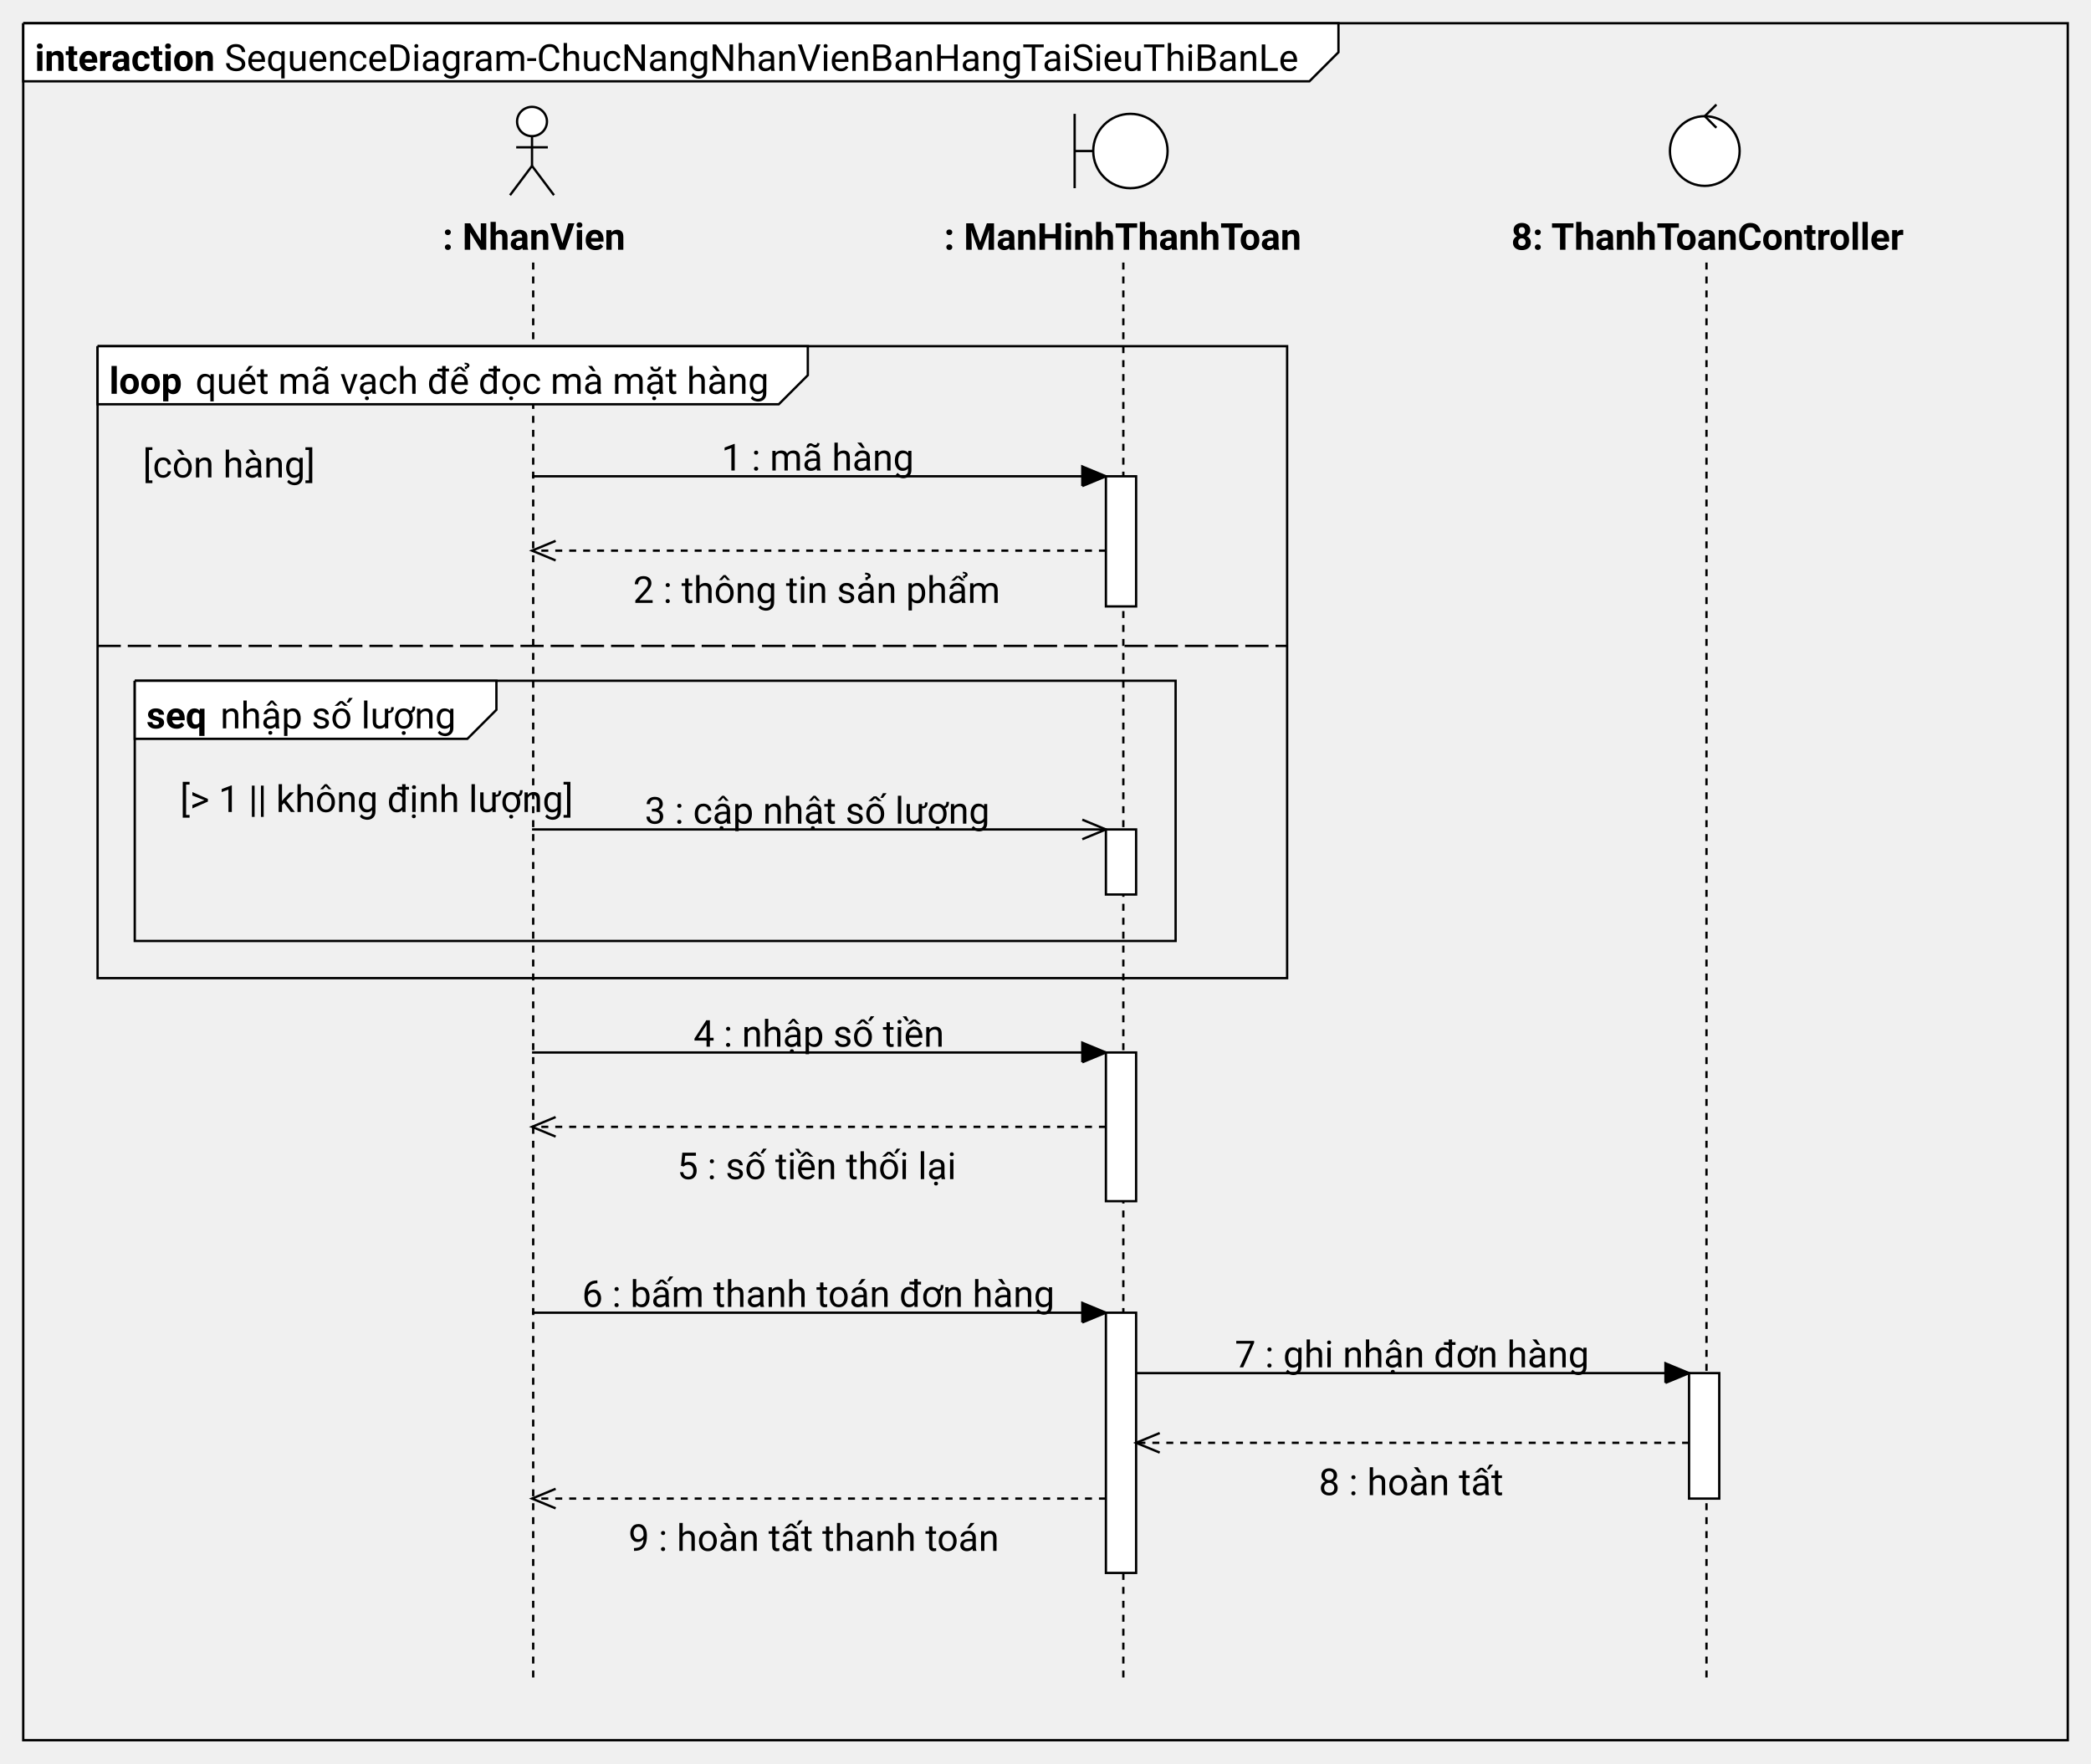
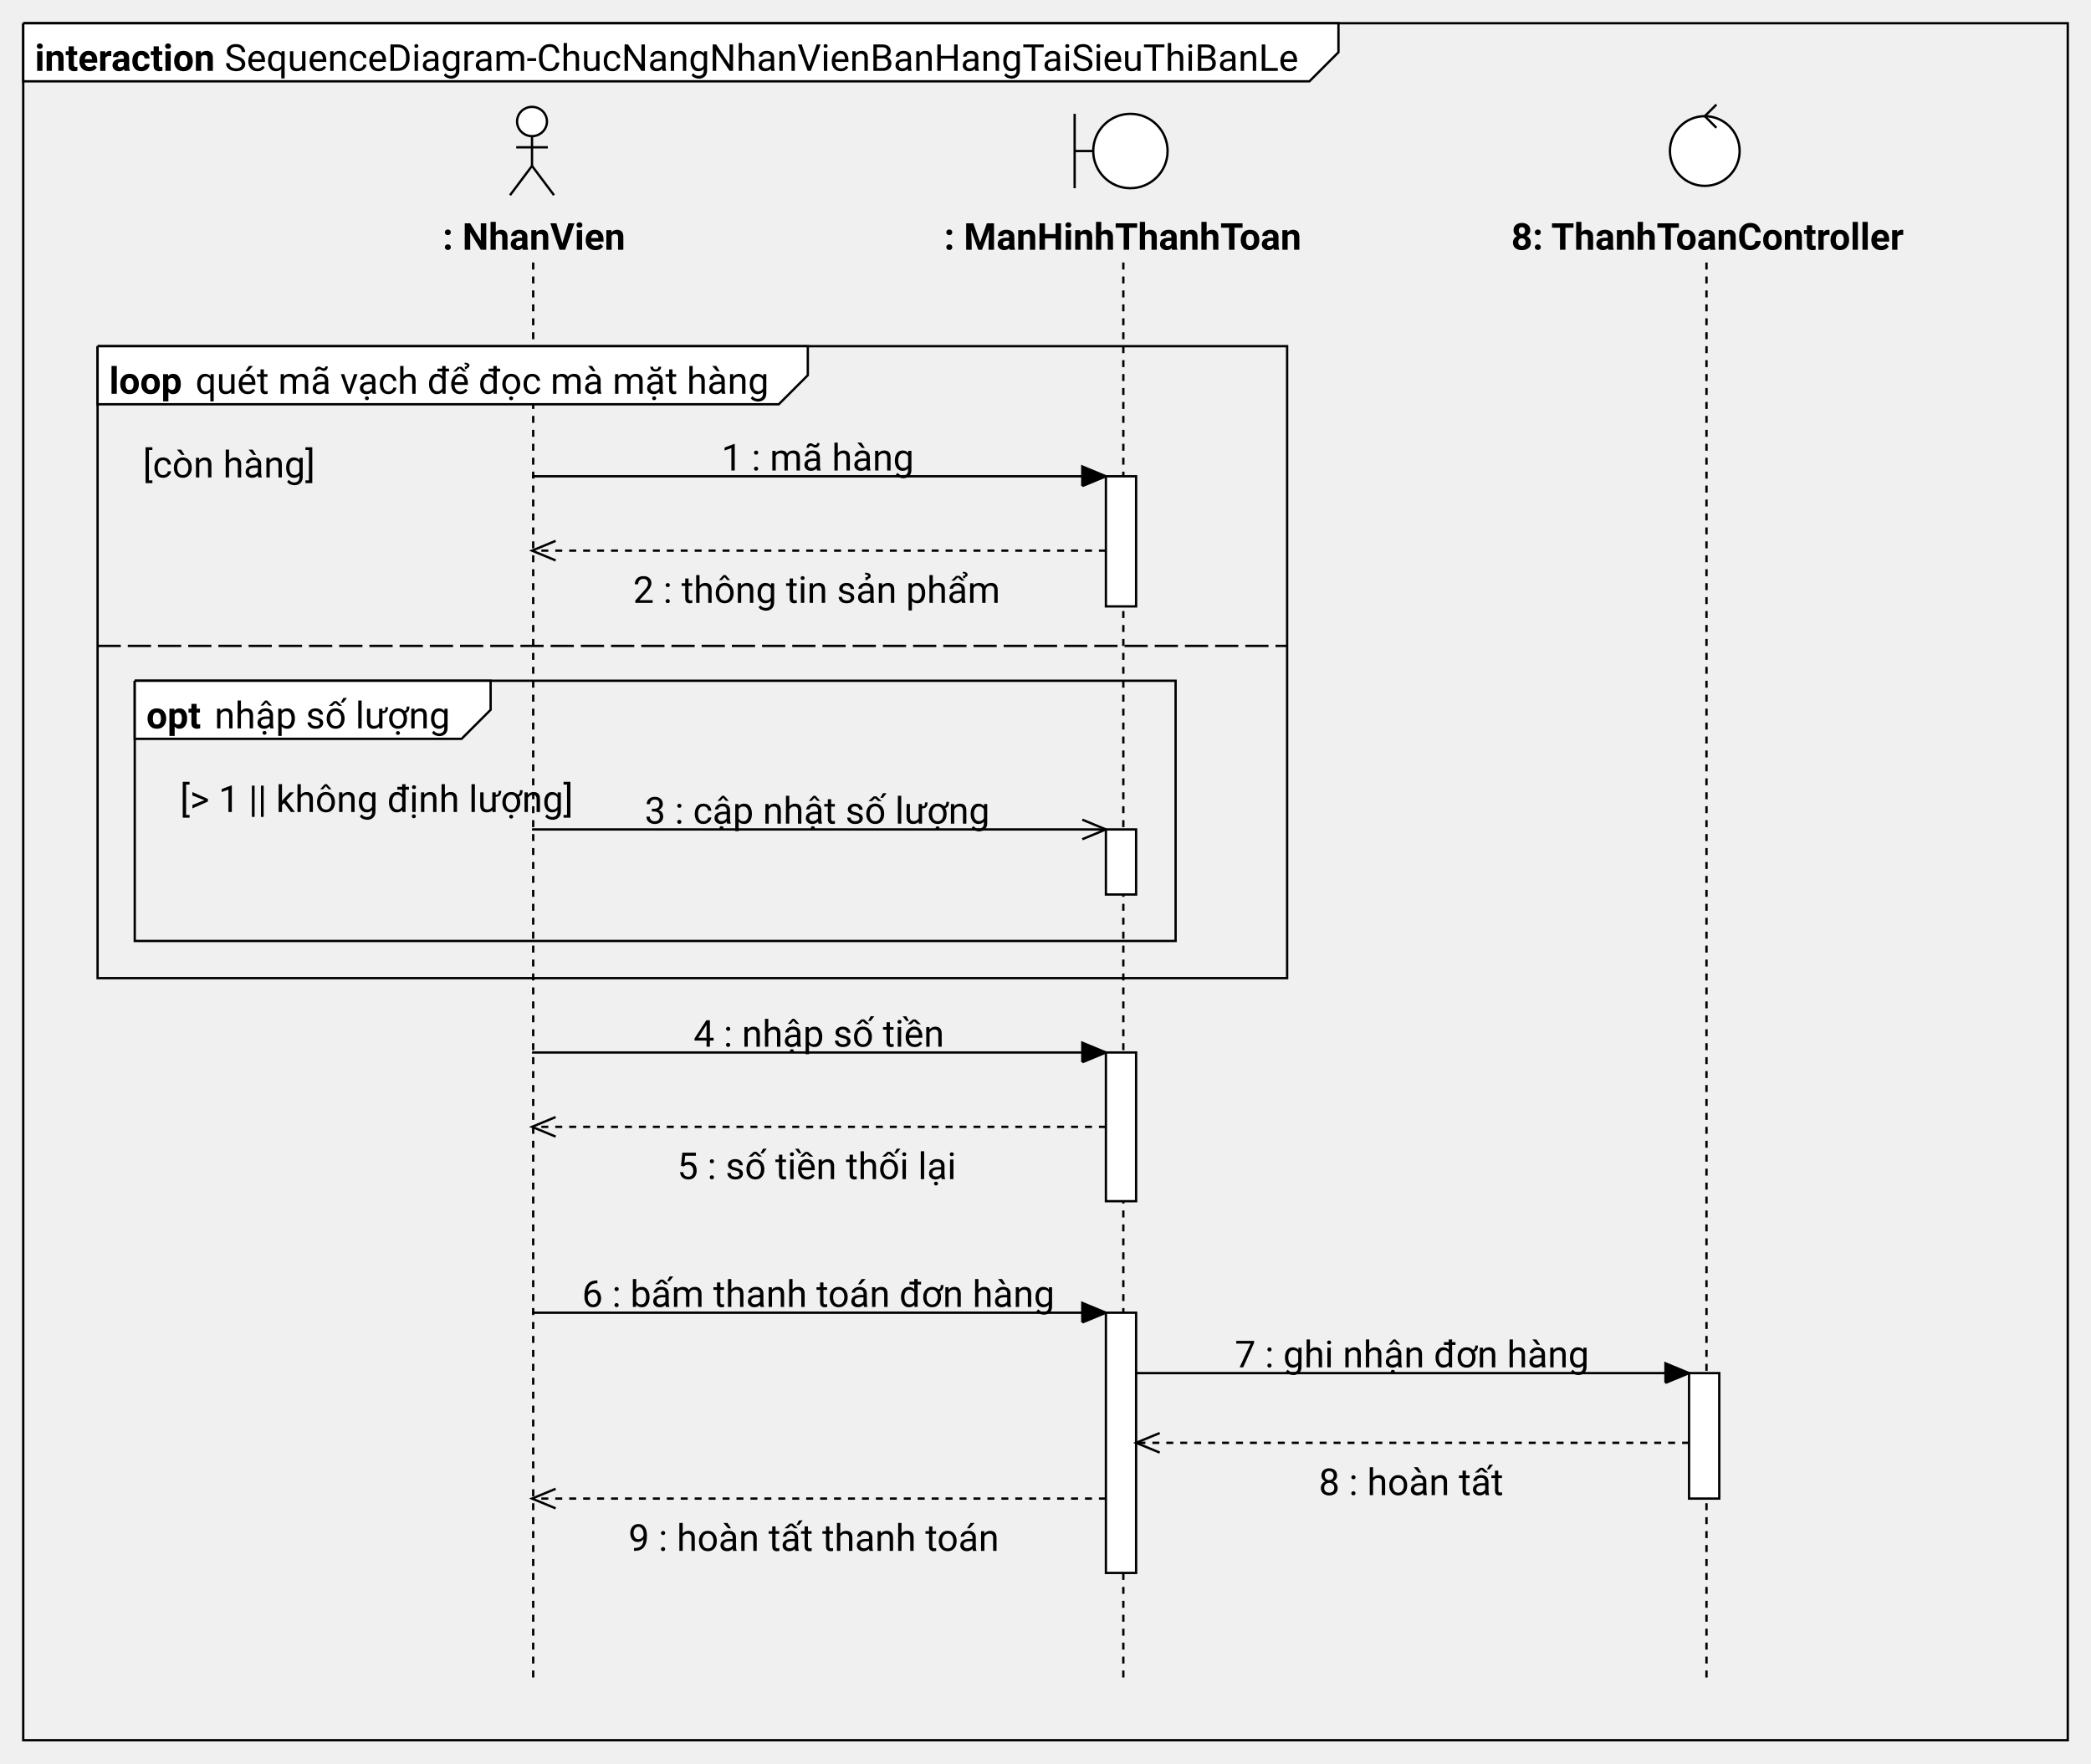
<svg xmlns="http://www.w3.org/2000/svg" version="1.1" width="900" height="759">
  <defs />
  <g>
    <g transform="translate(10,5) scale(1,1)">
      <path fill="none" stroke="#000000" d="M 0 5 L 880 5 L 880 744 L 0 744 L 0 5" stroke-miterlimit="10" />
    </g>
    <g transform="translate(10,5) scale(1,1)">
      <path fill="#ffffff" stroke="none" d="M 0 5 L 0 30 L 553.594 30 L 566.094 17.5 L 566.094 5 L 0 5" />
    </g>
    <g transform="translate(10,5) scale(1,1)">
      <path fill="none" stroke="#000000" d="M 0 5 L 0 30 L 553.594 30 L 566.094 17.5 L 566.094 5 L 0 5 L 0 5" stroke-miterlimit="10" />
    </g>
    <g transform="translate(10,5) scale(1,1)">
      <g>
        <path fill="none" stroke="none" />
        <text fill="#000000" stroke="none" font-family="Roboto" font-size="16px" font-style="normal" font-weight="normal" text-decoration="none" x="86.656" y="25.5">SequenceDiagram-ChucNangNhanVienBanHangTaiSieuThiBanLe</text>
      </g>
    </g>
    <g transform="translate(10,5) scale(1,1)">
      <g>
        <path fill="none" stroke="none" />
        <text fill="#000000" stroke="none" font-family="Roboto" font-size="16px" font-style="normal" font-weight="bold" text-decoration="none" x="5" y="25.5">interaction</text>
      </g>
    </g>
    <g transform="translate(10,5) scale(1,1)">
      <path fill="#ffffff" stroke="none" d="M 212.559 47.3 C 212.559 43.821 215.438 41 218.988 41 C 222.539 41 225.417 43.821 225.417 47.3 C 225.417 50.779 222.539 53.6 218.988 53.6 C 215.438 53.6 212.559 50.779 212.559 47.3 Z" />
    </g>
    <g transform="translate(10,5) scale(1,1)">
      <path fill="none" stroke="#000000" d="M 212.559 47.3 C 212.559 43.821 215.438 41 218.988 41 C 222.539 41 225.417 43.821 225.417 47.3 C 225.417 50.779 222.539 53.6 218.988 53.6 C 215.438 53.6 212.559 50.779 212.559 47.3 Z" stroke-miterlimit="10" />
    </g>
    <g transform="translate(10,5) scale(1,1)">
      <path fill="none" stroke="#000000" d="M 218.988 53.6 L 218.988 66.4" stroke-miterlimit="10" />
    </g>
    <g transform="translate(10,5) scale(1,1)">
      <path fill="none" stroke="#000000" d="M 212.181 58.4 L 225.796 58.4" stroke-miterlimit="10" />
    </g>
    <g transform="translate(10,5) scale(1,1)">
      <path fill="none" stroke="#000000" d="M 218.988 66.4 L 209.534 79" stroke-miterlimit="10" />
    </g>
    <g transform="translate(10,5) scale(1,1)">
      <path fill="none" stroke="#000000" d="M 218.988 66.4 L 228.443 79" stroke-miterlimit="10" />
    </g>
    <g transform="translate(10,5) scale(1,1)">
      <g>
        <path fill="none" stroke="none" />
        <text fill="#000000" stroke="none" font-family="Roboto" font-size="16px" font-style="normal" font-weight="bold" text-decoration="none" x="180.512" y="102.5">: NhanVien</text>
      </g>
    </g>
    <g transform="translate(10,5) scale(1,1)">
      <path fill="none" stroke="#000000" d="M 219.5 108 L 219.5 720" stroke-miterlimit="10" stroke-dasharray="3" />
    </g>
    <g transform="translate(10,5) scale(1,1)">
      <path fill="#ffffff" stroke="none" d="M 460.547 60 C 460.547 51.163 467.71 44 476.547 44 C 485.383 44 492.547 51.163 492.547 60 C 492.547 68.837 485.383 76 476.547 76 C 467.71 76 460.547 68.837 460.547 60 Z" />
    </g>
    <g transform="translate(10,5) scale(1,1)">
      <path fill="none" stroke="#000000" d="M 460.547 60 C 460.547 51.163 467.71 44 476.547 44 C 485.383 44 492.547 51.163 492.547 60 C 492.547 68.837 485.383 76 476.547 76 C 467.71 76 460.547 68.837 460.547 60 Z" stroke-miterlimit="10" />
    </g>
    <g transform="translate(10,5) scale(1,1)">
      <path fill="none" stroke="#000000" d="M 452.547 44 L 452.547 76" stroke-miterlimit="10" />
    </g>
    <g transform="translate(10,5) scale(1,1)">
      <path fill="none" stroke="#000000" d="M 452.547 60 L 460.547 60" stroke-miterlimit="10" />
    </g>
    <g transform="translate(10,5) scale(1,1)">
      <g>
        <path fill="none" stroke="none" />
        <text fill="#000000" stroke="none" font-family="Roboto" font-size="16px" font-style="normal" font-weight="bold" text-decoration="none" x="396.348" y="102.5">: ManHinhThanhToan</text>
      </g>
    </g>
    <g transform="translate(10,5) scale(1,1)">
      <path fill="none" stroke="#000000" d="M 473.5 108 L 473.5 720" stroke-miterlimit="10" stroke-dasharray="3" />
    </g>
    <g transform="translate(10,5) scale(1,1)">
      <path fill="#ffffff" stroke="none" d="M 708.766 60 C 708.766 51.716 715.481 45 723.766 45 C 732.05 45 738.766 51.716 738.766 60 C 738.766 68.284 732.05 75 723.766 75 C 715.481 75 708.766 68.284 708.766 60 Z" />
    </g>
    <g transform="translate(10,5) scale(1,1)">
      <path fill="none" stroke="#000000" d="M 708.766 60 C 708.766 51.716 715.481 45 723.766 45 C 732.05 45 738.766 51.716 738.766 60 C 738.766 68.284 732.05 75 723.766 75 C 715.481 75 708.766 68.284 708.766 60 Z" stroke-miterlimit="10" />
    </g>
    <g transform="translate(10,5) scale(1,1)">
      <path fill="none" stroke="#000000" d="M 723.766 45 L 728.766 40" stroke-miterlimit="10" />
    </g>
    <g transform="translate(10,5) scale(1,1)">
      <path fill="none" stroke="#000000" d="M 723.766 45 L 728.766 50" stroke-miterlimit="10" />
    </g>
    <g transform="translate(10,5) scale(1,1)">
      <g>
        <path fill="none" stroke="none" />
        <text fill="#000000" stroke="none" font-family="Roboto" font-size="16px" font-style="normal" font-weight="bold" text-decoration="none" x="640.473" y="102.5">8: ThanhToanController</text>
      </g>
    </g>
    <g transform="translate(10,5) scale(1,1)">
      <path fill="none" stroke="#000000" d="M 724.5 108 L 724.5 720" stroke-miterlimit="10" stroke-dasharray="3" />
    </g>
    <g transform="translate(10,5) scale(1,1)">
      <path fill="none" stroke="#000000" d="M 219 200 L 466 200" stroke-miterlimit="10" />
    </g>
    <g transform="translate(10,5) scale(1,1)">
      <path fill="#000000" stroke="none" d="M 455.837 204.21 L 466 200 L 455.837 195.79" />
    </g>
    <g transform="translate(10,5) scale(1,1)">
      <path fill="none" stroke="#000000" d="M 455.837 204.21 L 466 200 L 455.837 195.79 L 455.837 204.21" stroke-miterlimit="10" />
    </g>
    <g transform="translate(10,5) scale(1,1)">
      <g>
        <path fill="none" stroke="none" />
        <text fill="#000000" stroke="none" font-family="Roboto" font-size="16px" font-style="normal" font-weight="normal" text-decoration="none" x="300.539" y="197.5">1 : mã hàng</text>
      </g>
    </g>
    <g transform="translate(10,5) scale(1,1)">
      <rect fill="#ffffff" stroke="none" x="466" y="200" width="13" height="56" />
    </g>
    <g transform="translate(10,5) scale(1,1)">
      <path fill="none" stroke="#000000" d="M 466 200 L 479 200 L 479 256 L 466 256 L 466 200 Z Z" stroke-miterlimit="10" />
    </g>
    <g transform="translate(10,5) scale(1,1)">
      <path fill="none" stroke="#000000" d="M 466 232 L 219 232" stroke-miterlimit="10" stroke-dasharray="3" />
    </g>
    <g transform="translate(10,5) scale(1,1)">
      <path fill="none" stroke="#000000" d="M 229.163 227.79 L 219 232 L 229.163 236.21" stroke-miterlimit="10" />
    </g>
    <g transform="translate(10,5) scale(1,1)">
      <g>
        <path fill="none" stroke="none" />
        <text fill="#000000" stroke="none" font-family="Roboto" font-size="16px" font-style="normal" font-weight="normal" text-decoration="none" x="262.5" y="254.5">2 : thông tin sản phẩm</text>
      </g>
    </g>
    <g transform="translate(10,5) scale(1,1)">
      <path fill="none" stroke="#000000" d="M 219 352 L 466 352" stroke-miterlimit="10" />
    </g>
    <g transform="translate(10,5) scale(1,1)">
      <path fill="none" stroke="#000000" d="M 455.837 356.21 L 466 352 L 455.837 347.79" stroke-miterlimit="10" />
    </g>
    <g transform="translate(10,5) scale(1,1)">
      <g>
        <path fill="none" stroke="none" />
        <text fill="#000000" stroke="none" font-family="Roboto" font-size="16px" font-style="normal" font-weight="normal" text-decoration="none" x="267.5" y="349.5">3 : cập nhật số lượng</text>
      </g>
    </g>
    <g transform="translate(10,5) scale(1,1)">
      <rect fill="#ffffff" stroke="none" x="466" y="352" width="13" height="28" />
    </g>
    <g transform="translate(10,5) scale(1,1)">
      <path fill="none" stroke="#000000" d="M 466 352 L 479 352 L 479 380 L 466 380 L 466 352 Z Z" stroke-miterlimit="10" />
    </g>
    <g transform="translate(10,5) scale(1,1)">
      <path fill="none" stroke="#000000" d="M 219 448 L 466 448" stroke-miterlimit="10" />
    </g>
    <g transform="translate(10,5) scale(1,1)">
      <path fill="#000000" stroke="none" d="M 455.837 452.21 L 466 448 L 455.837 443.79" />
    </g>
    <g transform="translate(10,5) scale(1,1)">
      <path fill="none" stroke="#000000" d="M 455.837 452.21 L 466 448 L 455.837 443.79 L 455.837 452.21" stroke-miterlimit="10" />
    </g>
    <g transform="translate(10,5) scale(1,1)">
      <g>
        <path fill="none" stroke="none" />
        <text fill="#000000" stroke="none" font-family="Roboto" font-size="16px" font-style="normal" font-weight="normal" text-decoration="none" x="288.5" y="445.5">4 : nhập số tiền</text>
      </g>
    </g>
    <g transform="translate(10,5) scale(1,1)">
      <rect fill="#ffffff" stroke="none" x="466" y="448" width="13" height="64" />
    </g>
    <g transform="translate(10,5) scale(1,1)">
      <path fill="none" stroke="#000000" d="M 466 448 L 479 448 L 479 512 L 466 512 L 466 448 Z Z" stroke-miterlimit="10" />
    </g>
    <g transform="translate(10,5) scale(1,1)">
      <path fill="none" stroke="#000000" d="M 466 480 L 219 480" stroke-miterlimit="10" stroke-dasharray="3" />
    </g>
    <g transform="translate(10,5) scale(1,1)">
      <path fill="none" stroke="#000000" d="M 229.163 475.79 L 219 480 L 229.163 484.21" stroke-miterlimit="10" />
    </g>
    <g transform="translate(10,5) scale(1,1)">
      <g>
        <path fill="none" stroke="none" />
        <text fill="#000000" stroke="none" font-family="Roboto" font-size="16px" font-style="normal" font-weight="normal" text-decoration="none" x="281.5" y="502.5">5 : số tiền thối lại</text>
      </g>
    </g>
    <g transform="translate(10,5) scale(1,1)">
      <path fill="none" stroke="#000000" d="M 219 560 L 466 560" stroke-miterlimit="10" />
    </g>
    <g transform="translate(10,5) scale(1,1)">
      <path fill="#000000" stroke="none" d="M 455.837 564.21 L 466 560 L 455.837 555.79" />
    </g>
    <g transform="translate(10,5) scale(1,1)">
      <path fill="none" stroke="#000000" d="M 455.837 564.21 L 466 560 L 455.837 555.79 L 455.837 564.21" stroke-miterlimit="10" />
    </g>
    <g transform="translate(10,5) scale(1,1)">
      <g>
        <path fill="none" stroke="none" />
        <text fill="#000000" stroke="none" font-family="Roboto" font-size="16px" font-style="normal" font-weight="normal" text-decoration="none" x="240.5" y="557.5">6 : bấm thanh toán đơn hàng</text>
      </g>
    </g>
    <g transform="translate(10,5) scale(1,1)">
      <rect fill="#ffffff" stroke="none" x="466" y="560" width="13" height="112" />
    </g>
    <g transform="translate(10,5) scale(1,1)">
      <path fill="none" stroke="#000000" d="M 466 560 L 479 560 L 479 672 L 466 672 L 466 560 Z Z" stroke-miterlimit="10" />
    </g>
    <g transform="translate(10,5) scale(1,1)">
      <path fill="none" stroke="#000000" d="M 479 586 L 717 586" stroke-miterlimit="10" />
    </g>
    <g transform="translate(10,5) scale(1,1)">
      <path fill="#000000" stroke="none" d="M 706.837 590.21 L 717 586 L 706.837 581.79" />
    </g>
    <g transform="translate(10,5) scale(1,1)">
      <path fill="none" stroke="#000000" d="M 706.837 590.21 L 717 586 L 706.837 581.79 L 706.837 590.21" stroke-miterlimit="10" />
    </g>
    <g transform="translate(10,5) scale(1,1)">
      <g>
        <path fill="none" stroke="none" />
        <text fill="#000000" stroke="none" font-family="Roboto" font-size="16px" font-style="normal" font-weight="normal" text-decoration="none" x="521.5" y="583.5">7 : ghi nhận đơn hàng</text>
      </g>
    </g>
    <g transform="translate(10,5) scale(1,1)">
      <rect fill="#ffffff" stroke="none" x="717" y="586" width="13" height="54" />
    </g>
    <g transform="translate(10,5) scale(1,1)">
      <path fill="none" stroke="#000000" d="M 717 586 L 730 586 L 730 640 L 717 640 L 717 586 Z Z" stroke-miterlimit="10" />
    </g>
    <g transform="translate(10,5) scale(1,1)">
      <path fill="none" stroke="#000000" d="M 717 616 L 479 616" stroke-miterlimit="10" stroke-dasharray="3" />
    </g>
    <g transform="translate(10,5) scale(1,1)">
      <path fill="none" stroke="#000000" d="M 489.163 611.79 L 479 616 L 489.163 620.21" stroke-miterlimit="10" />
    </g>
    <g transform="translate(10,5) scale(1,1)">
      <g>
        <path fill="none" stroke="none" />
        <text fill="#000000" stroke="none" font-family="Roboto" font-size="16px" font-style="normal" font-weight="normal" text-decoration="none" x="557.641" y="638.5">8 : hoàn tất</text>
      </g>
    </g>
    <g transform="translate(10,5) scale(1,1)">
      <path fill="none" stroke="#000000" d="M 466 640 L 219 640" stroke-miterlimit="10" stroke-dasharray="3" />
    </g>
    <g transform="translate(10,5) scale(1,1)">
      <path fill="none" stroke="#000000" d="M 229.163 635.79 L 219 640 L 229.163 644.21" stroke-miterlimit="10" />
    </g>
    <g transform="translate(10,5) scale(1,1)">
      <g>
        <path fill="none" stroke="none" />
        <text fill="#000000" stroke="none" font-family="Roboto" font-size="16px" font-style="normal" font-weight="normal" text-decoration="none" x="260.5" y="662.5">9 : hoàn tất thanh toán</text>
      </g>
    </g>
    <g transform="translate(10,5) scale(1,1)">
      <path fill="none" stroke="#000000" d="M 32 144 L 544 144 L 544 416 L 32 416 L 32 144" stroke-miterlimit="10" />
    </g>
    <g transform="translate(10,5) scale(1,1)">
      <path fill="#ffffff" stroke="none" d="M 32 144 L 32 169 L 325.195 169 L 337.695 156.5 L 337.695 144 L 32 144" />
    </g>
    <g transform="translate(10,5) scale(1,1)">
      <path fill="none" stroke="#000000" d="M 32 144 L 32 169 L 325.195 169 L 337.695 156.5 L 337.695 144 L 32 144 L 32 144" stroke-miterlimit="10" />
    </g>
    <g transform="translate(10,5) scale(1,1)">
      <g>
        <path fill="none" stroke="none" />
        <text fill="#000000" stroke="none" font-family="Roboto" font-size="16px" font-style="normal" font-weight="normal" text-decoration="none" x="74.109" y="164.5">quét mã vạch để đọc mà mặt hàng</text>
      </g>
    </g>
    <g transform="translate(10,5) scale(1,1)">
      <g>
        <path fill="none" stroke="none" />
        <text fill="#000000" stroke="none" font-family="Roboto" font-size="16px" font-style="normal" font-weight="bold" text-decoration="none" x="37" y="164.5">loop</text>
      </g>
    </g>
    <g transform="translate(10,5) scale(1,1)">
      <g>
        <path fill="none" stroke="none" />
        <text fill="#000000" stroke="none" font-family="Roboto" font-size="16px" font-style="normal" font-weight="normal" text-decoration="none" x="51.5" y="200.5">[còn hàng]</text>
      </g>
    </g>
    <g transform="translate(10,5) scale(1,1)">
      <path fill="none" stroke="#000000" d="M 32 273 L 544 273" stroke-miterlimit="10" stroke-dasharray="10,3" />
    </g>
    <g transform="translate(10,5) scale(1,1)">
      <path fill="none" stroke="#000000" d="M 48 288 L 496 288 L 496 400 L 48 400 L 48 288" stroke-miterlimit="10" />
    </g>
    <g transform="translate(10,5) scale(1,1)">
-       <path fill="#ffffff" stroke="none" d="M 48 288 L 48 313 L 191.164 313 L 203.664 300.5 L 203.664 288 L 48 288" />
-     </g>
-     <g transform="translate(10,5) scale(1,1)">
-       <path fill="none" stroke="#000000" d="M 48 288 L 48 313 L 191.164 313 L 203.664 300.5 L 203.664 288 L 48 288 L 48 288" stroke-miterlimit="10" />
-     </g>
-     <g transform="translate(10,5) scale(1,1)">
-       <g>
-         <path fill="none" stroke="none" />
-         <text fill="#000000" stroke="none" font-family="Roboto" font-size="16px" font-style="normal" font-weight="normal" text-decoration="none" x="84.82" y="308.5">nhập số lượng</text>
-       </g>
-     </g>
-     <g transform="translate(10,5) scale(1,1)">
-       <g>
-         <path fill="none" stroke="none" />
-         <text fill="#000000" stroke="none" font-family="Roboto" font-size="16px" font-style="normal" font-weight="bold" text-decoration="none" x="53" y="308.5">seq</text>
+       <path fill="#ffffff" stroke="none" d="M 48 288 L 48 313 L 188.672 313 L 201.172 300.5 L 201.172 288 L 48 288" />
+     </g>
+     <g transform="translate(10,5) scale(1,1)">
+       <path fill="none" stroke="#000000" d="M 48 288 L 48 313 L 188.672 313 L 201.172 300.5 L 201.172 288 L 48 288 L 48 288" stroke-miterlimit="10" />
+     </g>
+     <g transform="translate(10,5) scale(1,1)">
+       <g>
+         <path fill="none" stroke="none" />
+         <text fill="#000000" stroke="none" font-family="Roboto" font-size="16px" font-style="normal" font-weight="normal" text-decoration="none" x="82.328" y="308.5">nhập số lượng</text>
+       </g>
+     </g>
+     <g transform="translate(10,5) scale(1,1)">
+       <g>
+         <path fill="none" stroke="none" />
+         <text fill="#000000" stroke="none" font-family="Roboto" font-size="16px" font-style="normal" font-weight="bold" text-decoration="none" x="53" y="308.5">opt</text>
      </g>
    </g>
    <g transform="translate(10,5) scale(1,1)">
      <g>
        <path fill="none" stroke="none" />
        <text fill="#000000" stroke="none" font-family="Roboto" font-size="16px" font-style="normal" font-weight="normal" text-decoration="none" x="67.5" y="344.5">[&gt; 1 || không định lượng]</text>
      </g>
    </g>
  </g>
</svg>
